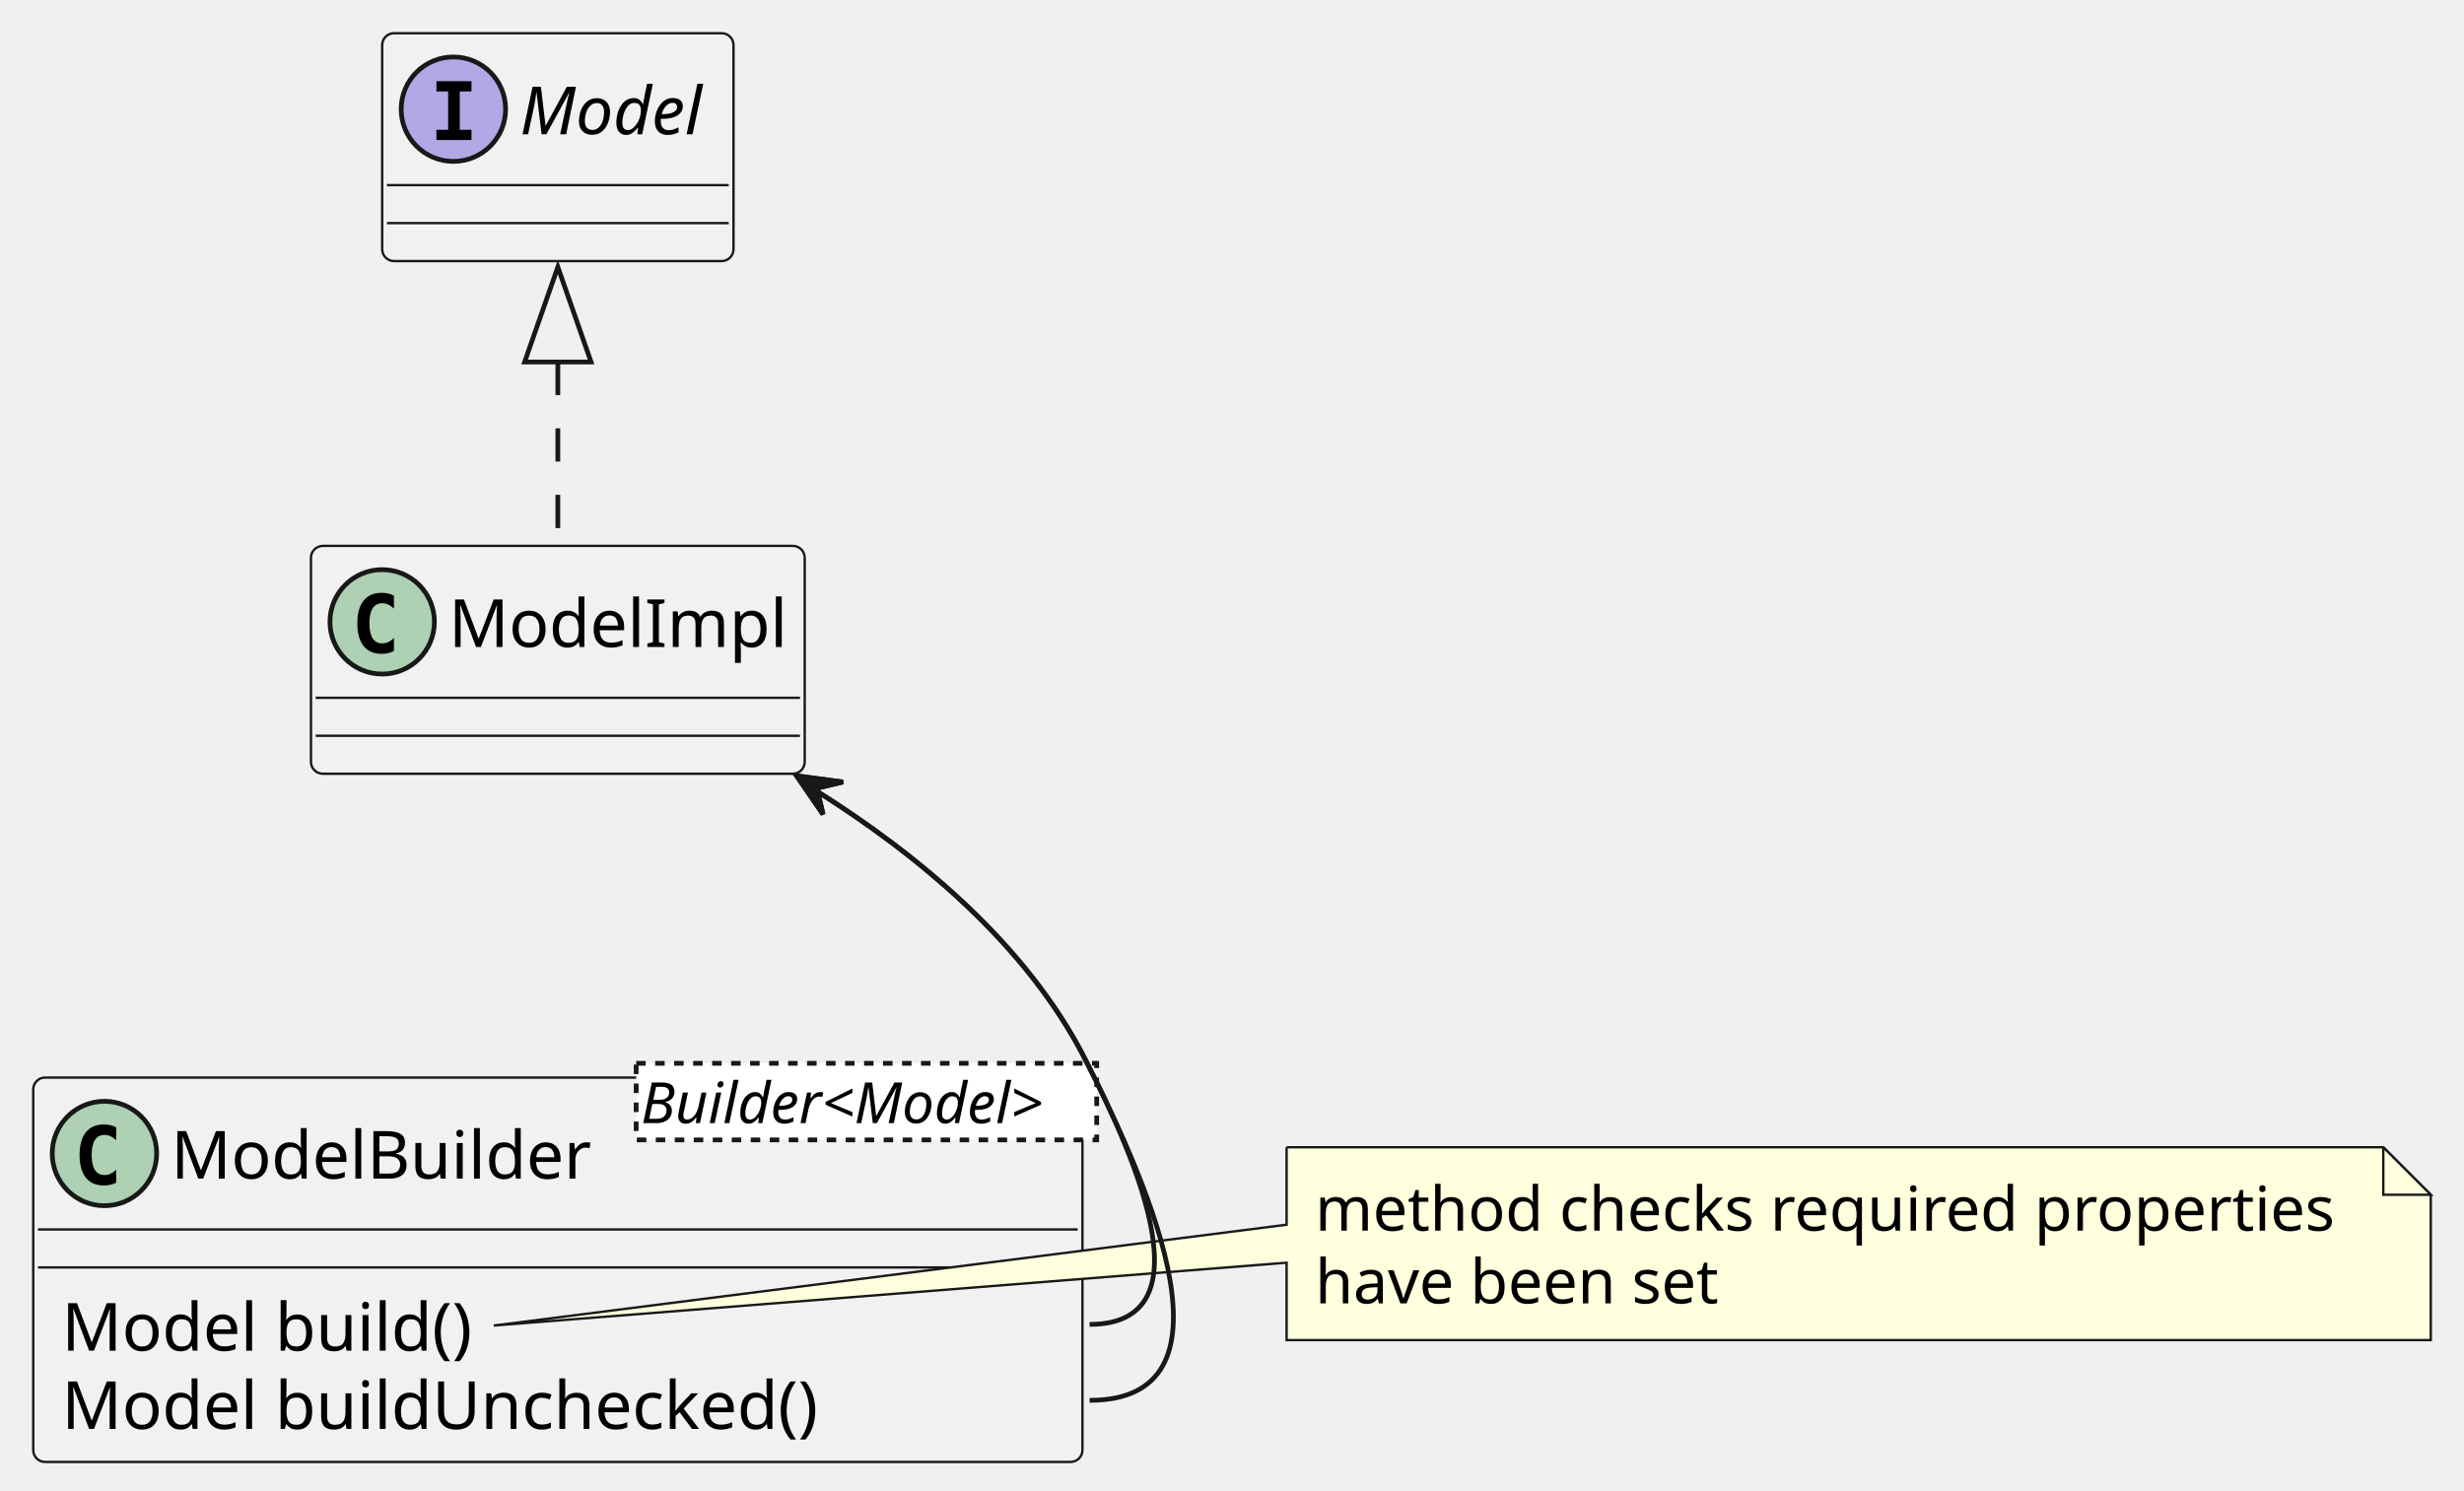
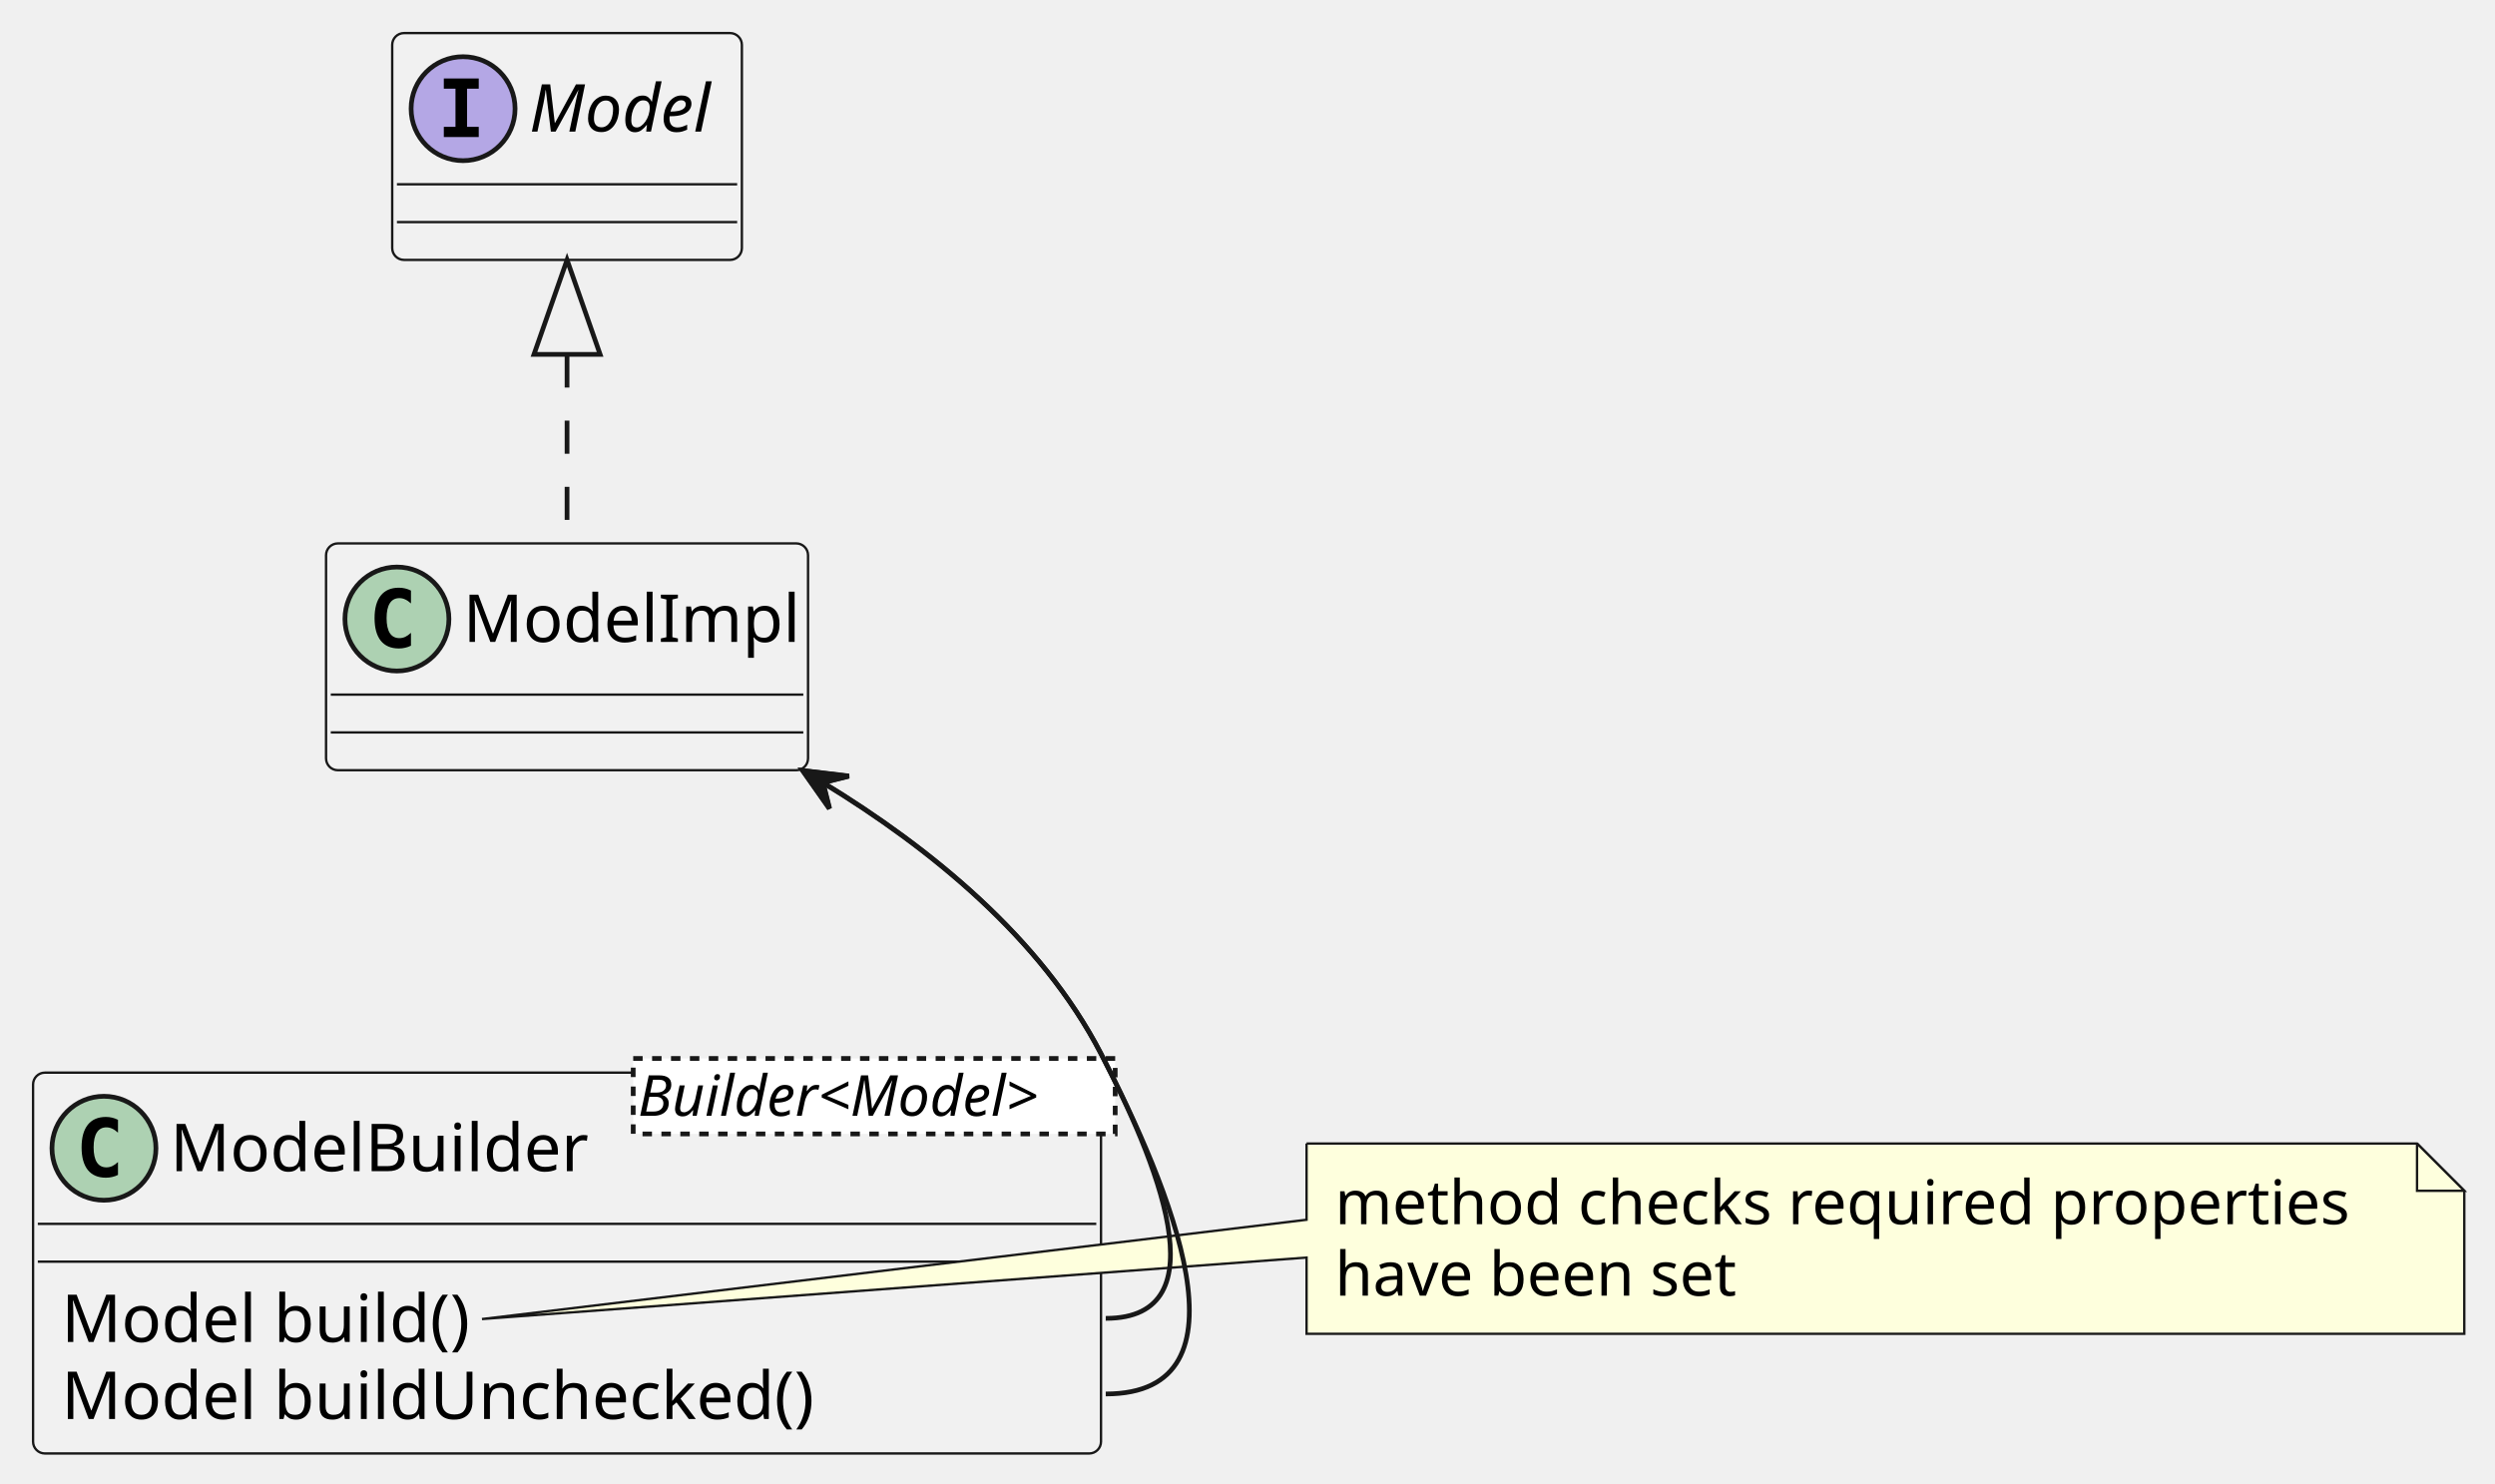
- <svg xmlns="http://www.w3.org/2000/svg" contentStyleType="text/css" height="314px" preserveAspectRatio="none" style="width:519px;height:314px;background:#FFFFFF;" version="1.1" viewBox="0 0 519 314" width="519px" zoomAndPan="magnify">
+ <svg xmlns="http://www.w3.org/2000/svg" contentStyleType="text/css" height="314px" preserveAspectRatio="none" style="width:528px;height:314px;background:#FFFFFF;" version="1.1" viewBox="0 0 528 314" width="528px" zoomAndPan="magnify">
  <defs />
  <g>
    <g id="elem_Model">
-       <rect codeLine="1" fill="#F1F1F1" height="48" id="Model" rx="2.5" ry="2.5" style="stroke:#181818;stroke-width:0.5;" width="74" x="80.5" y="7" />
-       <ellipse cx="95.5" cy="23" fill="#B4A7E5" rx="11" ry="11" style="stroke:#181818;stroke-width:1.0;" />
-       <path d="M91.928,19.265 L91.928,17.107 L99.307,17.107 L99.307,19.265 L96.842,19.265 L96.842,27.342 L99.307,27.342 L99.307,29.5 L91.928,29.5 L91.928,27.342 L94.393,27.342 L94.393,19.265 Z " fill="#000000" />
-       <text fill="#000000" font-family="sans-serif" font-size="14" font-style="italic" lengthAdjust="spacing" textLength="42" x="109.5" y="28.291">Model</text>
-       <line style="stroke:#181818;stroke-width:0.5;" x1="81.5" x2="153.5" y1="39" y2="39" />
-       <line style="stroke:#181818;stroke-width:0.5;" x1="81.5" x2="153.5" y1="47" y2="47" />
+       <rect codeLine="1" fill="#F1F1F1" height="48" id="Model" rx="2.5" ry="2.5" style="stroke:#181818;stroke-width:0.5;" width="74" x="83" y="7" />
+       <ellipse cx="98" cy="23" fill="#B4A7E5" rx="11" ry="11" style="stroke:#181818;stroke-width:1.0;" />
+       <path d="M93.922,18.766 L93.922,16.609 L101.312,16.609 L101.312,18.766 L98.844,18.766 L98.844,26.844 L101.312,26.844 L101.312,29 L93.922,29 L93.922,26.844 L96.391,26.844 L96.391,18.766 L93.922,18.766 Z " fill="#000000" />
+       <text fill="#000000" font-family="sans-serif" font-size="14" font-style="italic" lengthAdjust="spacing" textLength="42" x="112" y="27.847">Model</text>
+       <line style="stroke:#181818;stroke-width:0.5;" x1="84" x2="156" y1="39" y2="39" />
+       <line style="stroke:#181818;stroke-width:0.5;" x1="84" x2="156" y1="47" y2="47" />
    </g>
    <g id="elem_ModelImpl">
-       <rect codeLine="2" fill="#F1F1F1" height="48" id="ModelImpl" rx="2.5" ry="2.5" style="stroke:#181818;stroke-width:0.5;" width="104" x="65.5" y="115" />
-       <ellipse cx="80.5" cy="131" fill="#ADD1B2" rx="11" ry="11" style="stroke:#181818;stroke-width:1.0;" />
-       <path d="M82.973,137.143 Q82.392,137.442 81.753,137.591 Q81.114,137.741 80.408,137.741 Q77.901,137.741 76.582,136.089 Q75.262,134.437 75.262,131.316 Q75.262,128.186 76.582,126.535 Q77.901,124.883 80.408,124.883 Q81.114,124.883 81.761,125.032 Q82.409,125.182 82.973,125.481 L82.973,128.203 Q82.342,127.622 81.749,127.352 Q81.155,127.082 80.524,127.082 Q79.18,127.082 78.495,128.149 Q77.81,129.216 77.81,131.316 Q77.81,133.408 78.495,134.474 Q79.18,135.541 80.524,135.541 Q81.155,135.541 81.749,135.271 Q82.342,135.001 82.973,134.42 Z " fill="#000000" />
-       <text fill="#000000" font-family="sans-serif" font-size="14" lengthAdjust="spacing" textLength="72" x="94.5" y="136.291">ModelImpl</text>
-       <line style="stroke:#181818;stroke-width:0.5;" x1="66.5" x2="168.5" y1="147" y2="147" />
-       <line style="stroke:#181818;stroke-width:0.5;" x1="66.5" x2="168.5" y1="155" y2="155" />
+       <rect codeLine="2" fill="#F1F1F1" height="48" id="ModelImpl" rx="2.5" ry="2.5" style="stroke:#181818;stroke-width:0.5;" width="102" x="69" y="115" />
+       <ellipse cx="84" cy="131" fill="#ADD1B2" rx="11" ry="11" style="stroke:#181818;stroke-width:1.0;" />
+       <path d="M86.969,136.641 Q86.391,136.938 85.75,137.078 Q85.109,137.234 84.406,137.234 Q81.906,137.234 80.578,135.594 Q79.266,133.938 79.266,130.812 Q79.266,127.688 80.578,126.031 Q81.906,124.375 84.406,124.375 Q85.109,124.375 85.75,124.531 Q86.406,124.688 86.969,124.984 L86.969,127.703 Q86.344,127.125 85.75,126.859 Q85.156,126.578 84.531,126.578 Q83.188,126.578 82.5,127.656 Q81.812,128.719 81.812,130.812 Q81.812,132.906 82.5,133.984 Q83.188,135.047 84.531,135.047 Q85.156,135.047 85.75,134.781 Q86.344,134.5 86.969,133.922 L86.969,136.641 Z " fill="#000000" />
+       <text fill="#000000" font-family="sans-serif" font-size="14" lengthAdjust="spacing" textLength="70" x="98" y="135.847">ModelImpl</text>
+       <line style="stroke:#181818;stroke-width:0.5;" x1="70" x2="170" y1="147" y2="147" />
+       <line style="stroke:#181818;stroke-width:0.5;" x1="70" x2="170" y1="155" y2="155" />
    </g>
    <g id="elem_ModelBuilder">
-       <rect codeLine="3" fill="#F1F1F1" height="80.977" id="ModelBuilder" rx="2.5" ry="2.5" style="stroke:#181818;stroke-width:0.5;" width="221" x="7" y="227" />
+       <rect codeLine="3" fill="#F1F1F1" height="80.594" id="ModelBuilder" rx="2.5" ry="2.5" style="stroke:#181818;stroke-width:0.5;" width="226" x="7" y="227" />
      <ellipse cx="22" cy="243" fill="#ADD1B2" rx="11" ry="11" style="stroke:#181818;stroke-width:1.0;" />
-       <path d="M24.473,249.143 Q23.892,249.442 23.253,249.591 Q22.614,249.741 21.908,249.741 Q19.401,249.741 18.081,248.089 Q16.762,246.437 16.762,243.316 Q16.762,240.186 18.081,238.535 Q19.401,236.883 21.908,236.883 Q22.614,236.883 23.261,237.032 Q23.909,237.182 24.473,237.481 L24.473,240.203 Q23.842,239.622 23.249,239.352 Q22.655,239.083 22.024,239.083 Q20.68,239.083 19.995,240.149 Q19.31,241.216 19.31,243.316 Q19.31,245.408 19.995,246.474 Q20.68,247.541 22.024,247.541 Q22.655,247.541 23.249,247.271 Q23.842,247.001 24.473,246.42 Z " fill="#000000" />
-       <text fill="#000000" font-family="sans-serif" font-size="14" lengthAdjust="spacing" textLength="90" x="36" y="248.291">ModelBuilder</text>
-       <rect fill="#FFFFFF" height="16.133" style="stroke:#181818;stroke-width:1.0;stroke-dasharray:2.0,2.0;" width="97" x="134" y="224" />
-       <text fill="#000000" font-family="sans-serif" font-size="12" font-style="italic" lengthAdjust="spacing" textLength="95" x="135" y="236.602">Builder&lt;Model&gt;</text>
-       <line style="stroke:#181818;stroke-width:0.5;" x1="8" x2="227" y1="259" y2="259" />
-       <line style="stroke:#181818;stroke-width:0.5;" x1="8" x2="227" y1="267" y2="267" />
-       <text fill="#000000" font-family="sans-serif" font-size="14" lengthAdjust="spacing" textLength="91" x="13" y="284.535">Model build()</text>
-       <text fill="#000000" font-family="sans-serif" font-size="14" lengthAdjust="spacing" textLength="166" x="13" y="301.023">Model buildUnchecked()</text>
+       <path d="M24.969,248.641 Q24.391,248.938 23.75,249.078 Q23.109,249.234 22.406,249.234 Q19.906,249.234 18.578,247.594 Q17.266,245.938 17.266,242.812 Q17.266,239.688 18.578,238.031 Q19.906,236.375 22.406,236.375 Q23.109,236.375 23.75,236.531 Q24.406,236.688 24.969,236.984 L24.969,239.703 Q24.344,239.125 23.75,238.859 Q23.156,238.578 22.531,238.578 Q21.188,238.578 20.5,239.656 Q19.812,240.719 19.812,242.812 Q19.812,244.906 20.5,245.984 Q21.188,247.047 22.531,247.047 Q23.156,247.047 23.75,246.781 Q24.344,246.5 24.969,245.922 L24.969,248.641 Z " fill="#000000" />
+       <text fill="#000000" font-family="sans-serif" font-size="14" lengthAdjust="spacing" textLength="90" x="36" y="247.847">ModelBuilder</text>
+       <rect fill="#FFFFFF" height="15.969" style="stroke:#181818;stroke-width:1.0;stroke-dasharray:2.0,2.0;" width="102" x="134" y="224" />
+       <text fill="#000000" font-family="sans-serif" font-size="12" font-style="italic" lengthAdjust="spacing" textLength="100" x="135" y="236.139">Builder&lt;Model&gt;</text>
+       <line style="stroke:#181818;stroke-width:0.5;" x1="8" x2="232" y1="259" y2="259" />
+       <line style="stroke:#181818;stroke-width:0.5;" x1="8" x2="232" y1="267" y2="267" />
+       <text fill="#000000" font-family="sans-serif" font-size="14" lengthAdjust="spacing" textLength="89" x="13" y="283.995">Model build()</text>
+       <text fill="#000000" font-family="sans-serif" font-size="14" lengthAdjust="spacing" textLength="168" x="13" y="300.292">Model buildUnchecked()</text>
    </g>
-     <path d="M271,241.69 L271,258 L104,279.244 L271,266 L271,282.311 A0,0 0 0 0 271,282.311 L512,282.311 A0,0 0 0 0 512,282.311 L512,251.69 L502,241.69 L271,241.69 A0,0 0 0 0 271,241.69 " fill="#FEFFDD" style="stroke:#181818;stroke-width:0.5;" />
-     <path d="M502,241.69 L502,251.69 L512,251.69 L502,241.69 " fill="#FEFFDD" style="stroke:#181818;stroke-width:0.5;" />
-     <text fill="#000000" font-family="sans-serif" font-size="13" lengthAdjust="spacing" textLength="220" x="277" y="259.258">method checks required properties</text>
-     <text fill="#000000" font-family="sans-serif" font-size="13" lengthAdjust="spacing" textLength="86" x="277" y="274.569">have been set</text>
+     <path d="M276.5,242 L276.5,258.133 L102,279.148 L276.5,266.133 L276.5,282.266 A0,0 0 0 0 276.5,282.266 L521.5,282.266 A0,0 0 0 0 521.5,282.266 L521.5,252 L511.5,242 L276.5,242 A0,0 0 0 0 276.5,242 " fill="#FEFFDD" style="stroke:#181818;stroke-width:0.5;" />
+     <path d="M511.5,242 L511.5,252 L521.5,252 L511.5,242 " fill="#FEFFDD" style="stroke:#181818;stroke-width:0.5;" />
+     <text fill="#000000" font-family="sans-serif" font-size="13" lengthAdjust="spacing" textLength="224" x="282.5" y="259.067">method checks required properties</text>
+     <text fill="#000000" font-family="sans-serif" font-size="13" lengthAdjust="spacing" textLength="91" x="282.5" y="274.2">have been set</text>
    <g id="link_Model_ModelImpl">
-       <path d="M117.5,76.24 C117.5,89.48 117.5,103.48 117.5,114.79 " fill="none" id="Model-backto-ModelImpl" style="stroke:#181818;stroke-width:1.0;stroke-dasharray:7.0,7.0;" />
-       <polygon fill="none" points="110.5,76.26,117.5,56.26,124.5,76.26,110.5,76.26" style="stroke:#181818;stroke-width:1.0;" />
+       <path d="M120,75.02 C120,88.58 120,103.04 120,114.68 " fill="none" id="Model-backto-ModelImpl" style="stroke:#181818;stroke-width:1.0;stroke-dasharray:7.0,7.0;" />
+       <polygon fill="none" points="113,75,120,55,127,75,113,75" style="stroke:#181818;stroke-width:1.0;" />
    </g>
    <g id="link_ModelImpl_ModelBuilder">
-       <path codeLine="10" d="M171.68,166.46 C193.42,180.12 216.21,199.01 228.5,223 C239.85,245.16 254.39,279 229.5,279 " fill="none" id="ModelImpl-backto-ModelBuilder" style="stroke:#181818;stroke-width:1.0;" />
-       <polygon fill="#181818" points="167.76,163.45,173.348,171.56,172.025,166.06,177.524,164.737,167.76,163.45" style="stroke:#181818;stroke-width:1.0;" />
+       <path codeLine="10" d="M174.29,165.74 C196.68,179.39 220.31,198.48 233,223 C244.44,245.11 258.89,279 234,279 " fill="none" id="ModelImpl-backto-ModelBuilder" style="stroke:#181818;stroke-width:1.0;" />
+       <polygon fill="#181818" points="169.84,163.08,175.5,171.14,174.127,165.653,179.615,164.28,169.84,163.08" style="stroke:#181818;stroke-width:1.0;" />
    </g>
    <g id="link_ModelImpl_ModelBuilder">
-       <path codeLine="11" d="M171.72,166.44 C193.48,180.09 216.26,198.98 228.5,223 C243.03,251.51 261.5,295 229.5,295 " fill="none" id="ModelImpl-backto-ModelBuilder-1" style="stroke:#181818;stroke-width:1.0;" />
-       <polygon fill="#181818" points="167.81,163.43,173.386,171.548,172.071,166.047,177.572,164.731,167.81,163.43" style="stroke:#181818;stroke-width:1.0;" />
+       <path codeLine="11" d="M174.34,165.71 C196.73,179.36 220.36,198.45 233,223 C247.65,251.45 266,295 234,295 " fill="none" id="ModelImpl-backto-ModelBuilder-1" style="stroke:#181818;stroke-width:1.0;" />
+       <polygon fill="#181818" points="169.88,163.06,175.571,171.098,174.178,165.616,179.66,164.222,169.88,163.06" style="stroke:#181818;stroke-width:1.0;" />
    </g>
  </g>
</svg>
